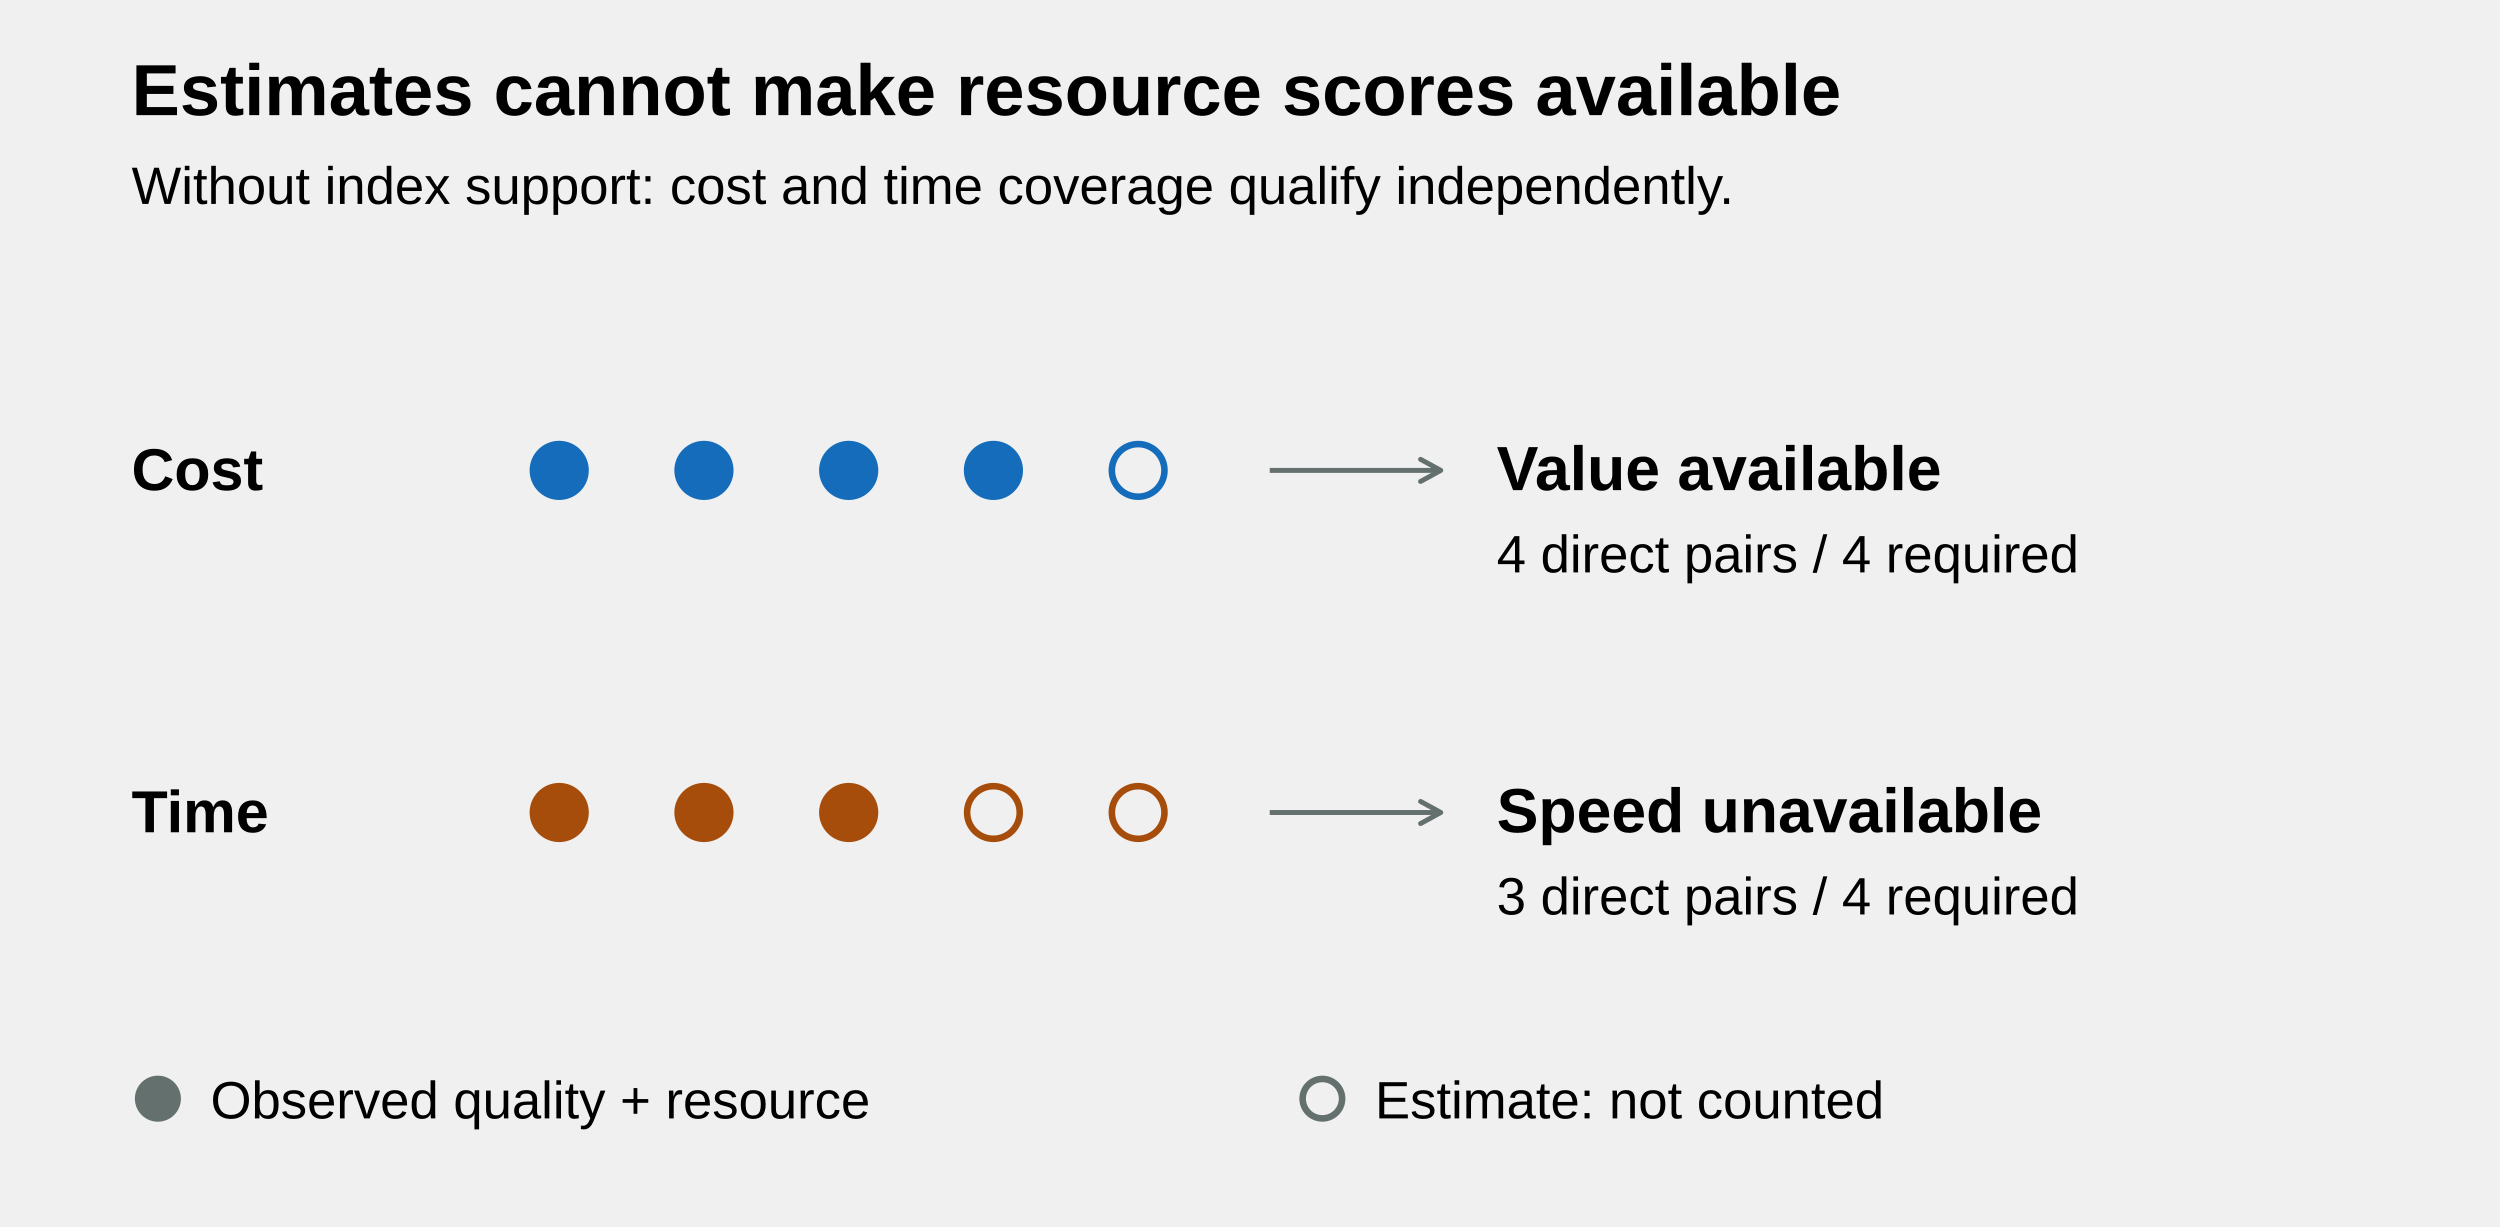
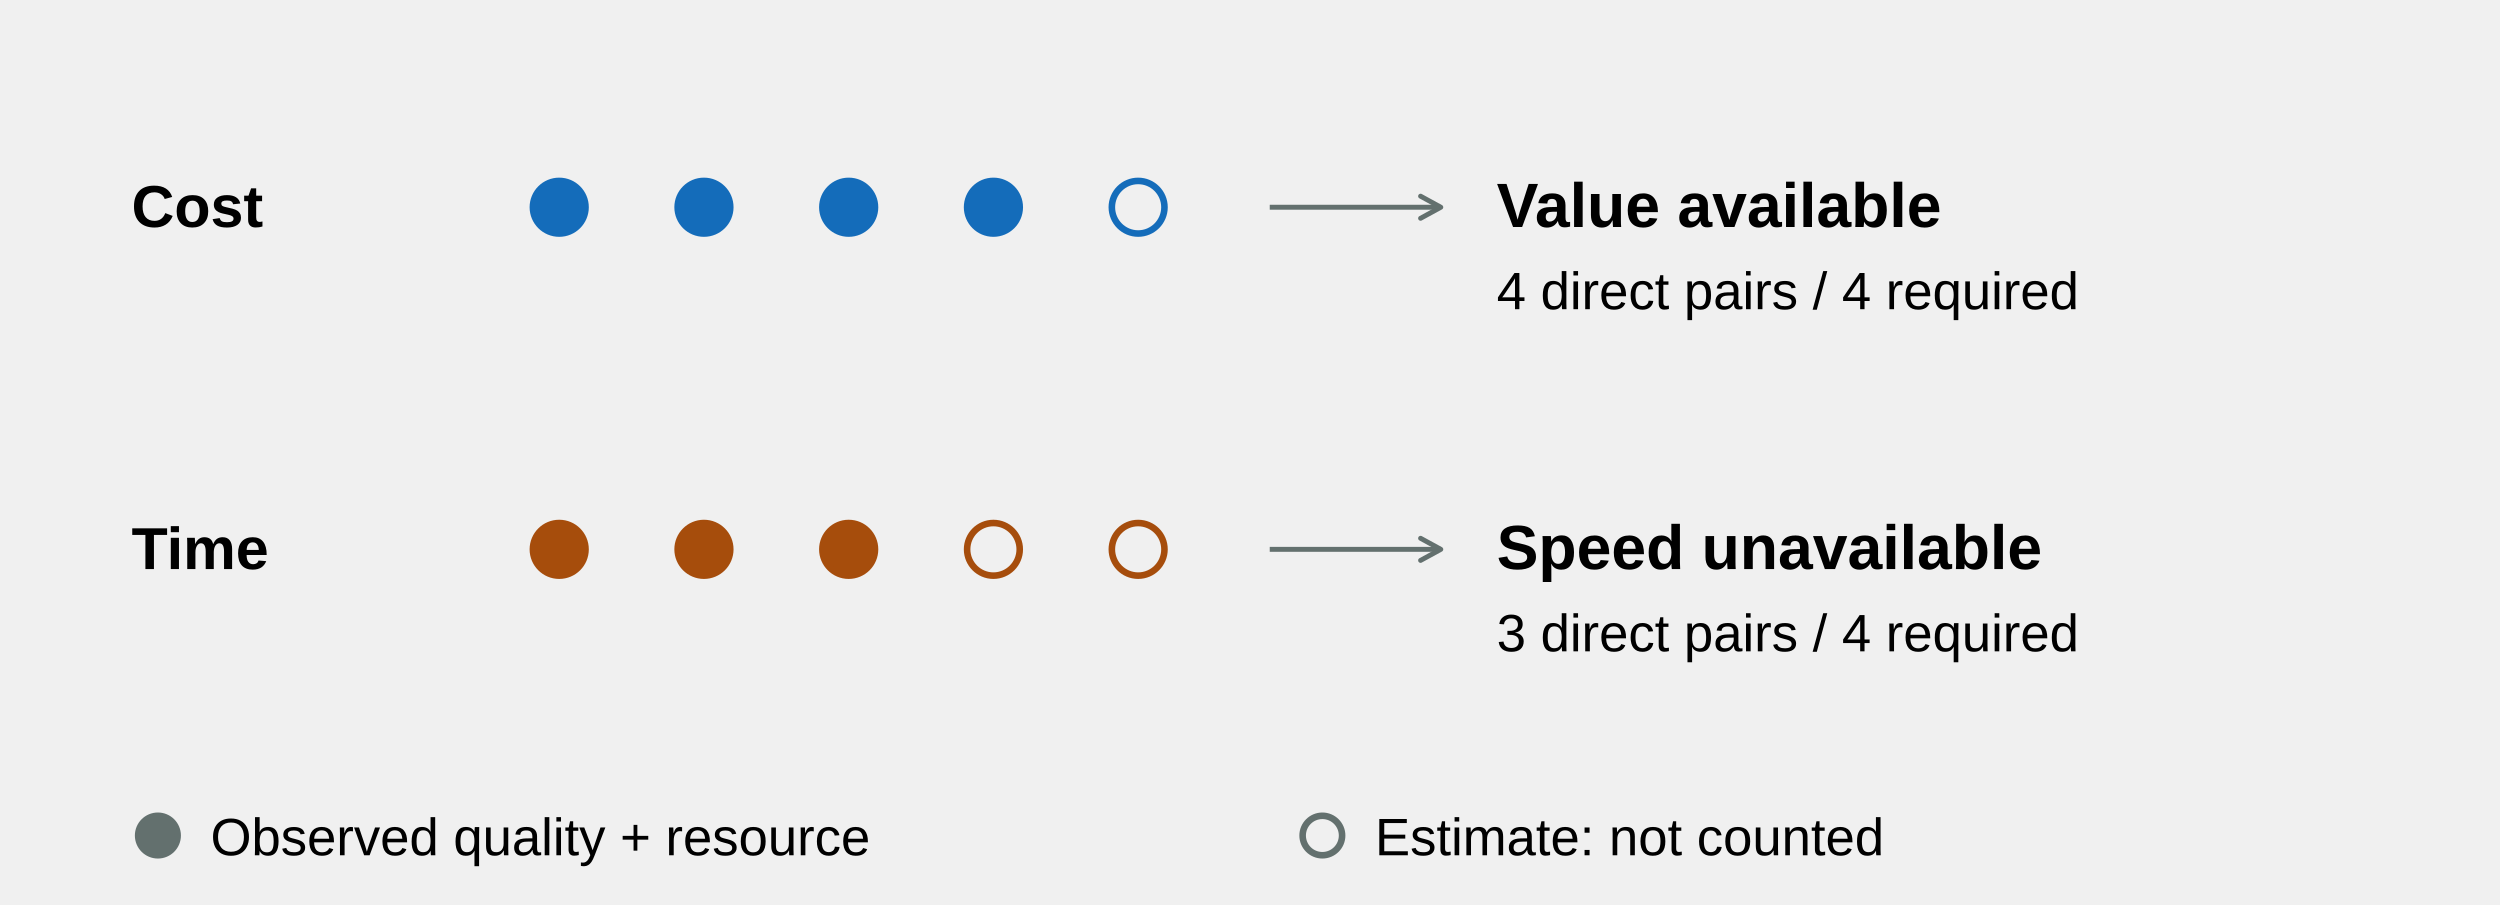
- <svg xmlns="http://www.w3.org/2000/svg" viewBox="0 0 760 373" role="img" aria-labelledby="title desc">
+ <svg xmlns="http://www.w3.org/2000/svg" viewBox="0 80 760 275" role="img" aria-labelledby="title desc">
  <style>
text { font-family:"Avenir Next","Segoe UI",Arial,sans-serif; }
@media (prefers-color-scheme:dark) {
text { fill:#ffffff; }
[fill="#63706e"] { fill:#a6b2ae; } [stroke="#63706e"] { stroke:#a6b2ae; }
[fill="#b5bfbc"] { fill:#3c4846; } [stroke="#b5bfbc"] { stroke:#3c4846; }
[fill="#146cba"] { fill:#85bfff; } [stroke="#146cba"] { stroke:#85bfff; }
[fill="#a64d0c"] { fill:#ffbc7d; } [stroke="#a64d0c"] { stroke:#ffbc7d; }
}
</style>
-   <text x="40" y="35" font-size="22" fill="#000000" text-anchor="start" font-weight="600">Estimates cannot make resource scores available</text>
-   <text x="40" y="62" font-size="16" fill="#000000" text-anchor="start" font-weight="400">Without index support: cost and time coverage qualify independently.</text>
  <text x="40" y="149" font-size="18" fill="#000000" text-anchor="start" font-weight="600">Cost</text>
  <circle cx="170" cy="143" r="8" fill="#146cba" stroke="#146cba" stroke-width="2" opacity="1" />
  <circle cx="214" cy="143" r="8" fill="#146cba" stroke="#146cba" stroke-width="2" opacity="1" />
  <circle cx="258" cy="143" r="8" fill="#146cba" stroke="#146cba" stroke-width="2" opacity="1" />
  <circle cx="302" cy="143" r="8" fill="#146cba" stroke="#146cba" stroke-width="2" opacity="1" />
  <circle cx="346" cy="143" r="8" fill="none" stroke="#146cba" stroke-width="2" opacity="1" />
  <line x1="386" y1="143" x2="438" y2="143" stroke="#63706e" stroke-width="1.5" />
  <path d="M431.86 146.36 L438 143 L431.86 139.64" fill="none" stroke="#63706e" stroke-width="1.5" stroke-linejoin="round" stroke-linecap="round" opacity="1" />
  <text x="455" y="149" font-size="19" fill="#000000" text-anchor="start" font-weight="600">Value available</text>
  <text x="455" y="174" font-size="16" fill="#000000" text-anchor="start" font-weight="400">4 direct pairs / 4 required</text>
  <text x="40" y="253" font-size="18" fill="#000000" text-anchor="start" font-weight="600">Time</text>
  <circle cx="170" cy="247" r="8" fill="#a64d0c" stroke="#a64d0c" stroke-width="2" opacity="1" />
  <circle cx="214" cy="247" r="8" fill="#a64d0c" stroke="#a64d0c" stroke-width="2" opacity="1" />
  <circle cx="258" cy="247" r="8" fill="#a64d0c" stroke="#a64d0c" stroke-width="2" opacity="1" />
  <circle cx="302" cy="247" r="8" fill="none" stroke="#a64d0c" stroke-width="2" opacity="1" />
  <circle cx="346" cy="247" r="8" fill="none" stroke="#a64d0c" stroke-width="2" opacity="1" />
  <line x1="386" y1="247" x2="438" y2="247" stroke="#63706e" stroke-width="1.5" />
  <path d="M431.86 250.36 L438 247 L431.86 243.64" fill="none" stroke="#63706e" stroke-width="1.5" stroke-linejoin="round" stroke-linecap="round" opacity="1" />
  <text x="455" y="253" font-size="19" fill="#000000" text-anchor="start" font-weight="600">Speed unavailable</text>
  <text x="455" y="278" font-size="16" fill="#000000" text-anchor="start" font-weight="400">3 direct pairs / 4 required</text>
  <circle cx="48" cy="334" r="6" fill="#63706e" stroke="#63706e" stroke-width="2" opacity="1" />
  <text x="64" y="340" font-size="16" fill="#000000" text-anchor="start" font-weight="400">Observed quality + resource</text>
  <circle cx="402" cy="334" r="6" fill="none" stroke="#63706e" stroke-width="2" opacity="1" />
  <text x="418" y="340" font-size="16" fill="#000000" text-anchor="start" font-weight="400">Estimate: not counted</text>
</svg>
